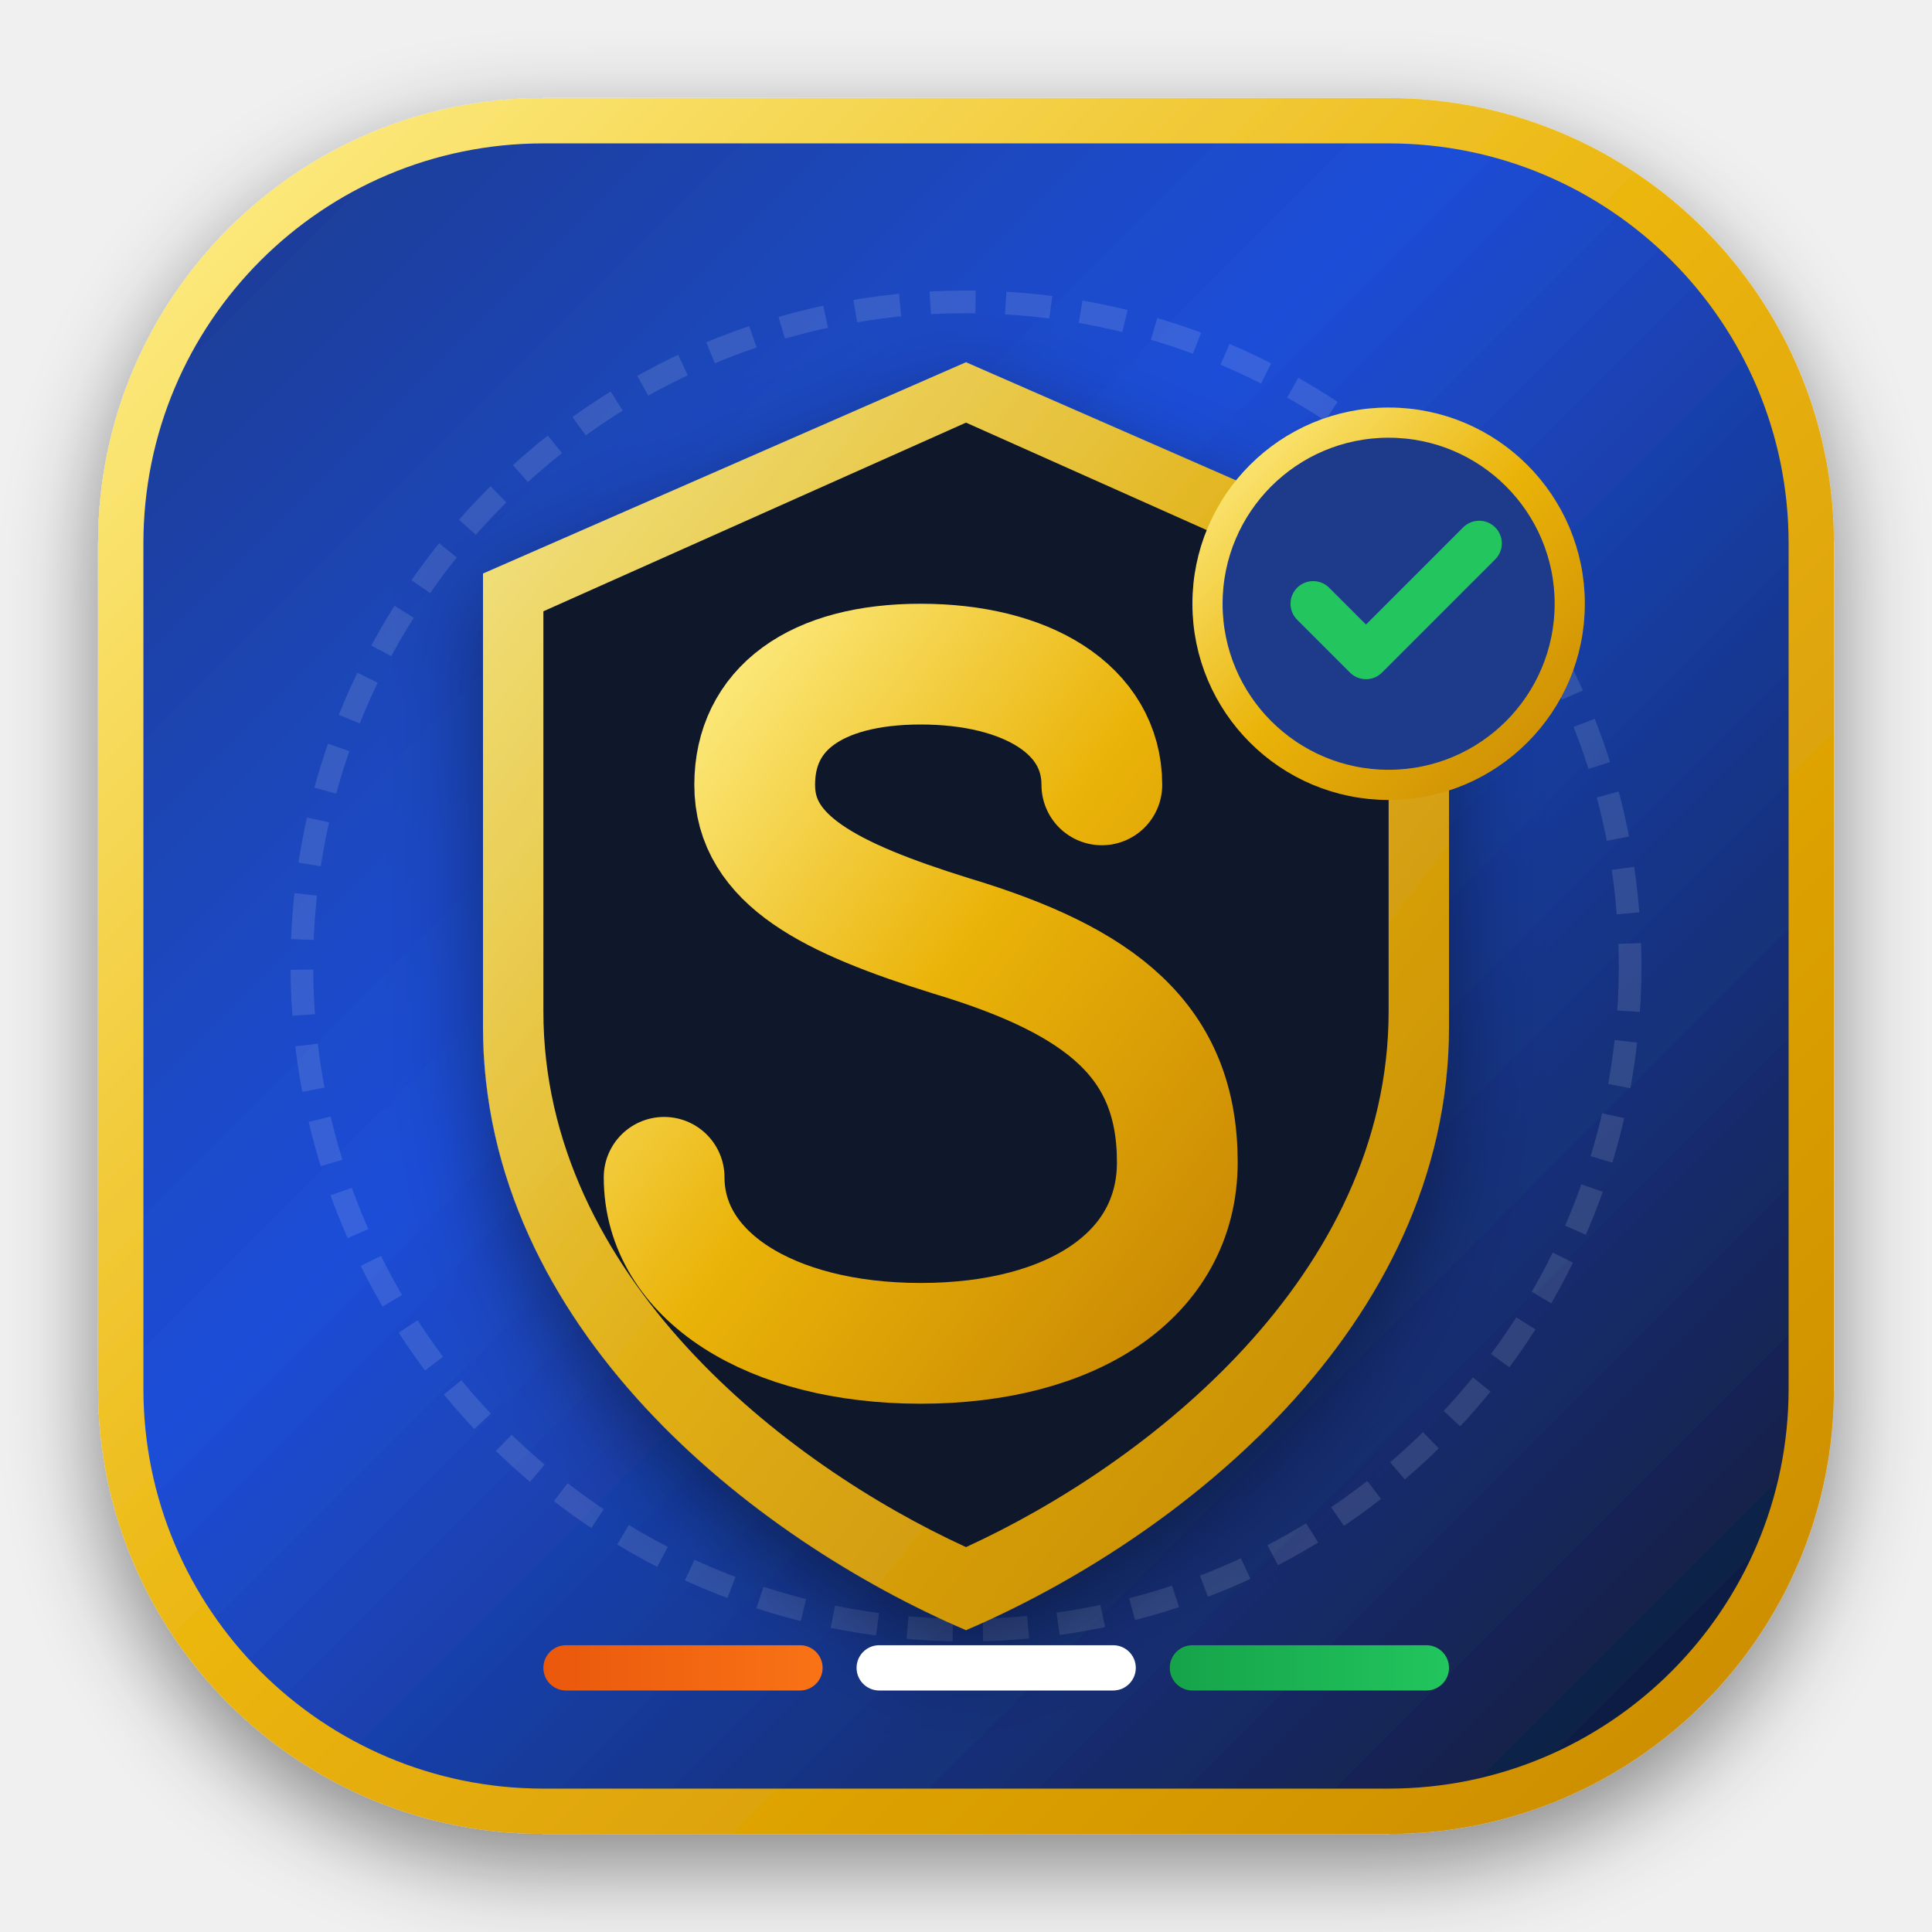
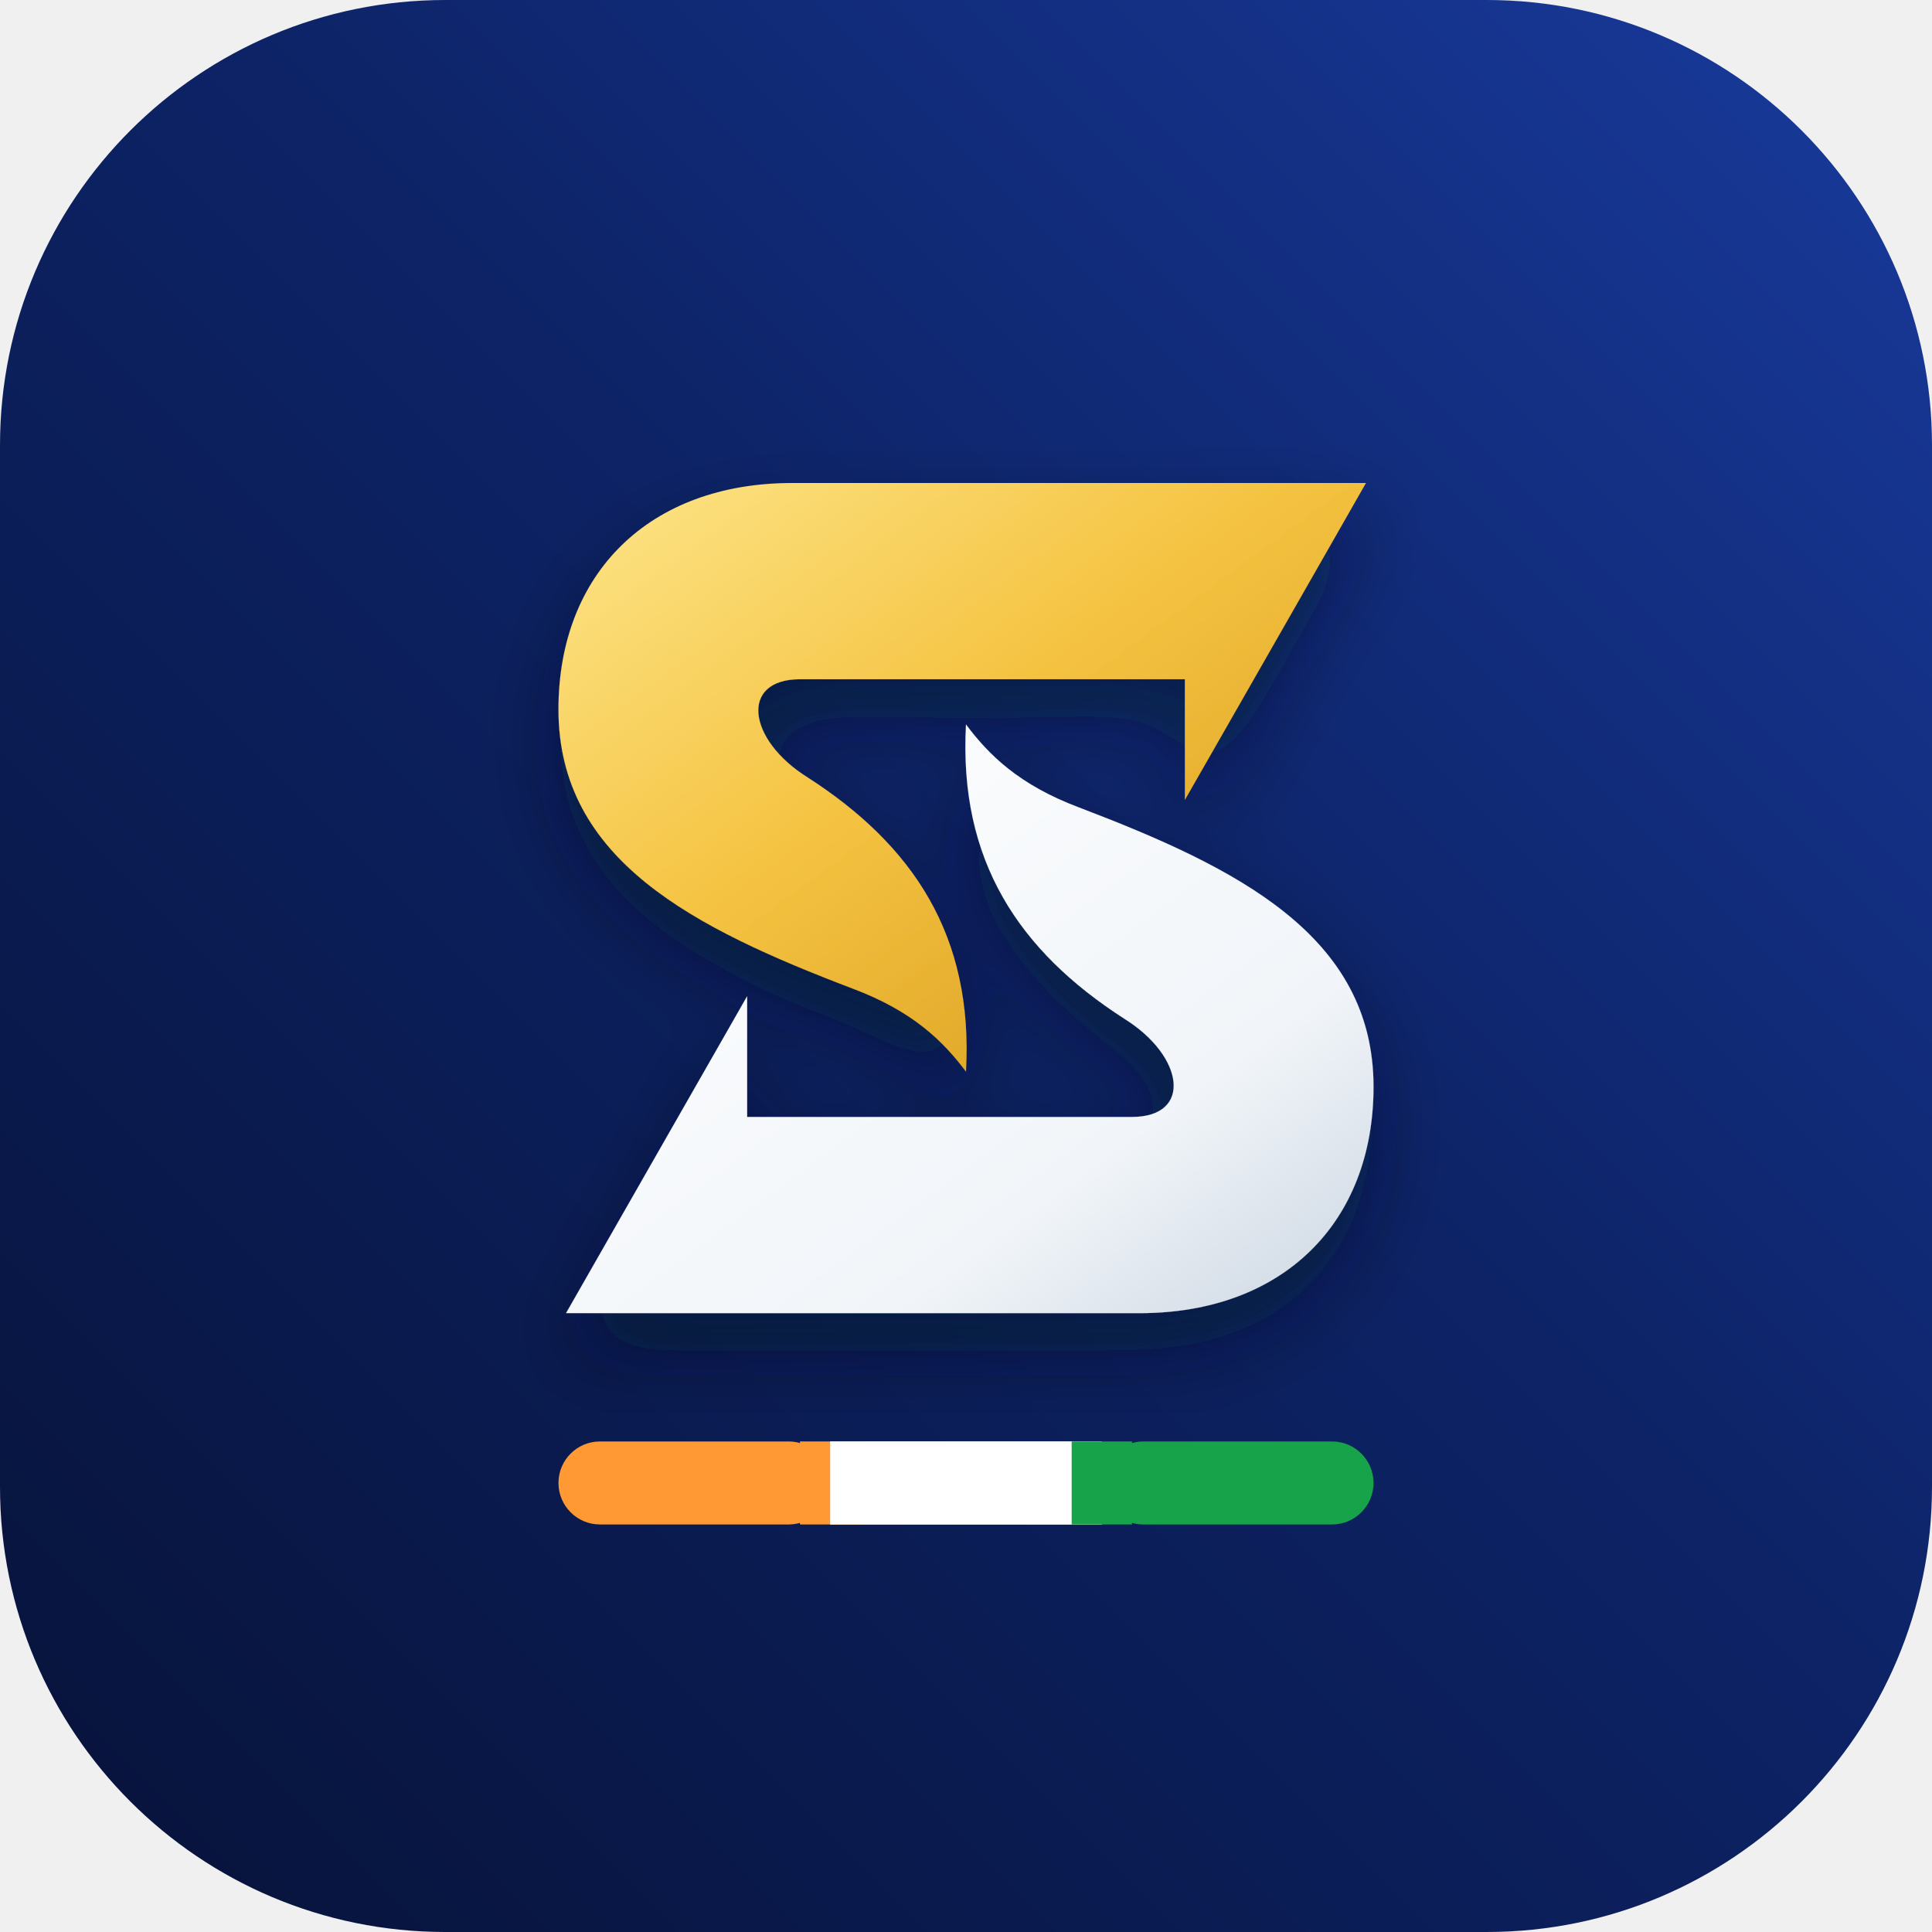
- <svg xmlns="http://www.w3.org/2000/svg" viewBox="0 0 512 512" width="100%" height="100%">
+ <svg xmlns="http://www.w3.org/2000/svg" viewBox="0 0 512 512" width="512" height="512">
  <defs>
-     <linearGradient id="bgGrad" x1="0%" y1="0%" x2="100%" y2="100%">
-       <stop offset="0%" stop-color="#1e3a8a" />
-       <stop offset="40%" stop-color="#1d4ed8" />
-       <stop offset="100%" stop-color="#0f172a" />
+     <linearGradient id="ssNavBg" x1="0%" y1="100%" x2="100%" y2="0%">
+       <stop offset="0%" stop-color="#071238" />
+       <stop offset="55%" stop-color="#0d2366" />
+       <stop offset="100%" stop-color="#193b9e" />
    </linearGradient>
-     <linearGradient id="goldGrad" x1="0%" y1="0%" x2="100%" y2="100%">
-       <stop offset="0%" stop-color="#fef08a" />
-       <stop offset="50%" stop-color="#eab308" />
-       <stop offset="100%" stop-color="#ca8a04" />
+     <linearGradient id="ssGoldTop" x1="0%" y1="0%" x2="100%" y2="100%">
+       <stop offset="0%" stop-color="#fde68a" />
+       <stop offset="45%" stop-color="#f5c342" />
+       <stop offset="100%" stop-color="#d49617" />
    </linearGradient>
-     <linearGradient id="saffronGrad" x1="0%" y1="0%" x2="100%" y2="0%">
-       <stop offset="0%" stop-color="#ea580c" />
-       <stop offset="100%" stop-color="#f97316" />
+     <linearGradient id="ssWhiteBot" x1="0%" y1="0%" x2="100%" y2="100%">
+       <stop offset="0%" stop-color="#ffffff" />
+       <stop offset="70%" stop-color="#f1f5f9" />
+       <stop offset="100%" stop-color="#cbd5e1" />
    </linearGradient>
-     <linearGradient id="greenGrad" x1="0%" y1="0%" x2="100%" y2="0%">
-       <stop offset="0%" stop-color="#16a34a" />
-       <stop offset="100%" stop-color="#22c55e" />
-     </linearGradient>
-     <filter id="shadow" x="-10%" y="-10%" width="120%" height="120%">
-       <feDropShadow dx="0" dy="8" stdDeviation="12" flood-color="#000000" flood-opacity="0.45" />
+     <filter id="ssDepth" x="-12%" y="-12%" width="124%" height="124%">
+       <feDropShadow dx="0" dy="10" stdDeviation="10" flood-color="#02081e" flood-opacity="0.5" />
    </filter>
  </defs>
- 
-   {/* Outer App Badge */}
-   <rect x="32" y="32" width="448" height="448" rx="112" fill="url(#bgGrad)" stroke="url(#goldGrad)" stroke-width="12" filter="url(#shadow)" />
- 
-   {/* Inner Decorative Accent Ring */}
-   <circle cx="256" cy="256" r="176" fill="none" stroke="rgba(255,255,255,0.12)" stroke-width="6" stroke-dasharray="12 8" />
- 
-   {/* Central Shield of Trust */}
-   <path d="M 256 96 L 384 152 V 272 C 384 352 312 408 256 432 C 200 408 128 352 128 272 V 152 Z" fill="url(#goldGrad)" filter="url(#shadow)" opacity="0.95" />
-   <path d="M 256 112 L 368 162 V 268 C 368 338 304 388 256 410 C 208 388 144 338 144 268 V 162 Z" fill="#0f172a" />
- 
-   {/* Bold Letter 'S' for SarkarSaathi */}
-   <path d="M 292 208 C 292 188 272 176 244 176 C 216 176 200 188 200 208 C 200 228 220 238 252 248 C 292 260 312 276 312 308 C 312 338 284 356 244 356 C 204 356 176 338 176 312" fill="none" stroke="url(#goldGrad)" stroke-width="32" stroke-linecap="round" stroke-linejoin="round" />
- 
-   {/* Checkmark Accent (Verified Badge) inside top right */}
-   <circle cx="368" cy="160" r="48" fill="#1e3a8a" stroke="url(#goldGrad)" stroke-width="8" />
-   <path d="M 348 160 L 362 174 L 392 144" fill="none" stroke="#22c55e" stroke-width="12" stroke-linecap="round" stroke-linejoin="round" />
- 
-   {/* Tricolor Indicator Bar at Bottom */}
-   <g transform="translate(144, 436)">
-     <rect x="0" y="0" width="74" height="12" rx="6" fill="url(#saffronGrad)" />
-     <rect x="83" y="0" width="74" height="12" rx="6" fill="#ffffff" />
-     <rect x="166" y="0" width="74" height="12" rx="6" fill="url(#greenGrad)" />
+   <rect x="0" y="0" width="512" height="512" rx="118" fill="url(#ssNavBg)" />
+   <g filter="url(#ssDepth)">
+     <path d="M 362 128 L 210 128 C 172 128 148 152 148 188 C 148 228 184 246 226 262 C 242 268 250 276 256 284 C 258 248 242 224 214 206 C 198 196 196 180 212 180 L 314 180 L 314 212 Z" fill="url(#ssGoldTop)" />
+     <path d="M 150 348 L 302 348 C 340 348 364 324 364 288 C 364 248 328 230 286 214 C 270 208 262 200 256 192 C 254 228 270 252 298 270 C 314 280 316 296 300 296 L 198 296 L 198 264 Z" fill="url(#ssWhiteBot)" />
+   </g>
+   <g transform="translate(148, 382)">
+     <rect x="0" y="0" width="72" height="22" rx="11" fill="#FF9933" />
+     <rect x="72" y="0" width="72" height="22" fill="#FFFFFF" />
+     <rect x="144" y="0" width="72" height="22" rx="11" fill="#16A34A" />
+     <rect x="64" y="0" width="16" height="22" fill="#FF9933" />
+     <rect x="72" y="0" width="72" height="22" fill="#FFFFFF" />
+     <rect x="136" y="0" width="16" height="22" fill="#16A34A" />
  </g>
</svg>
